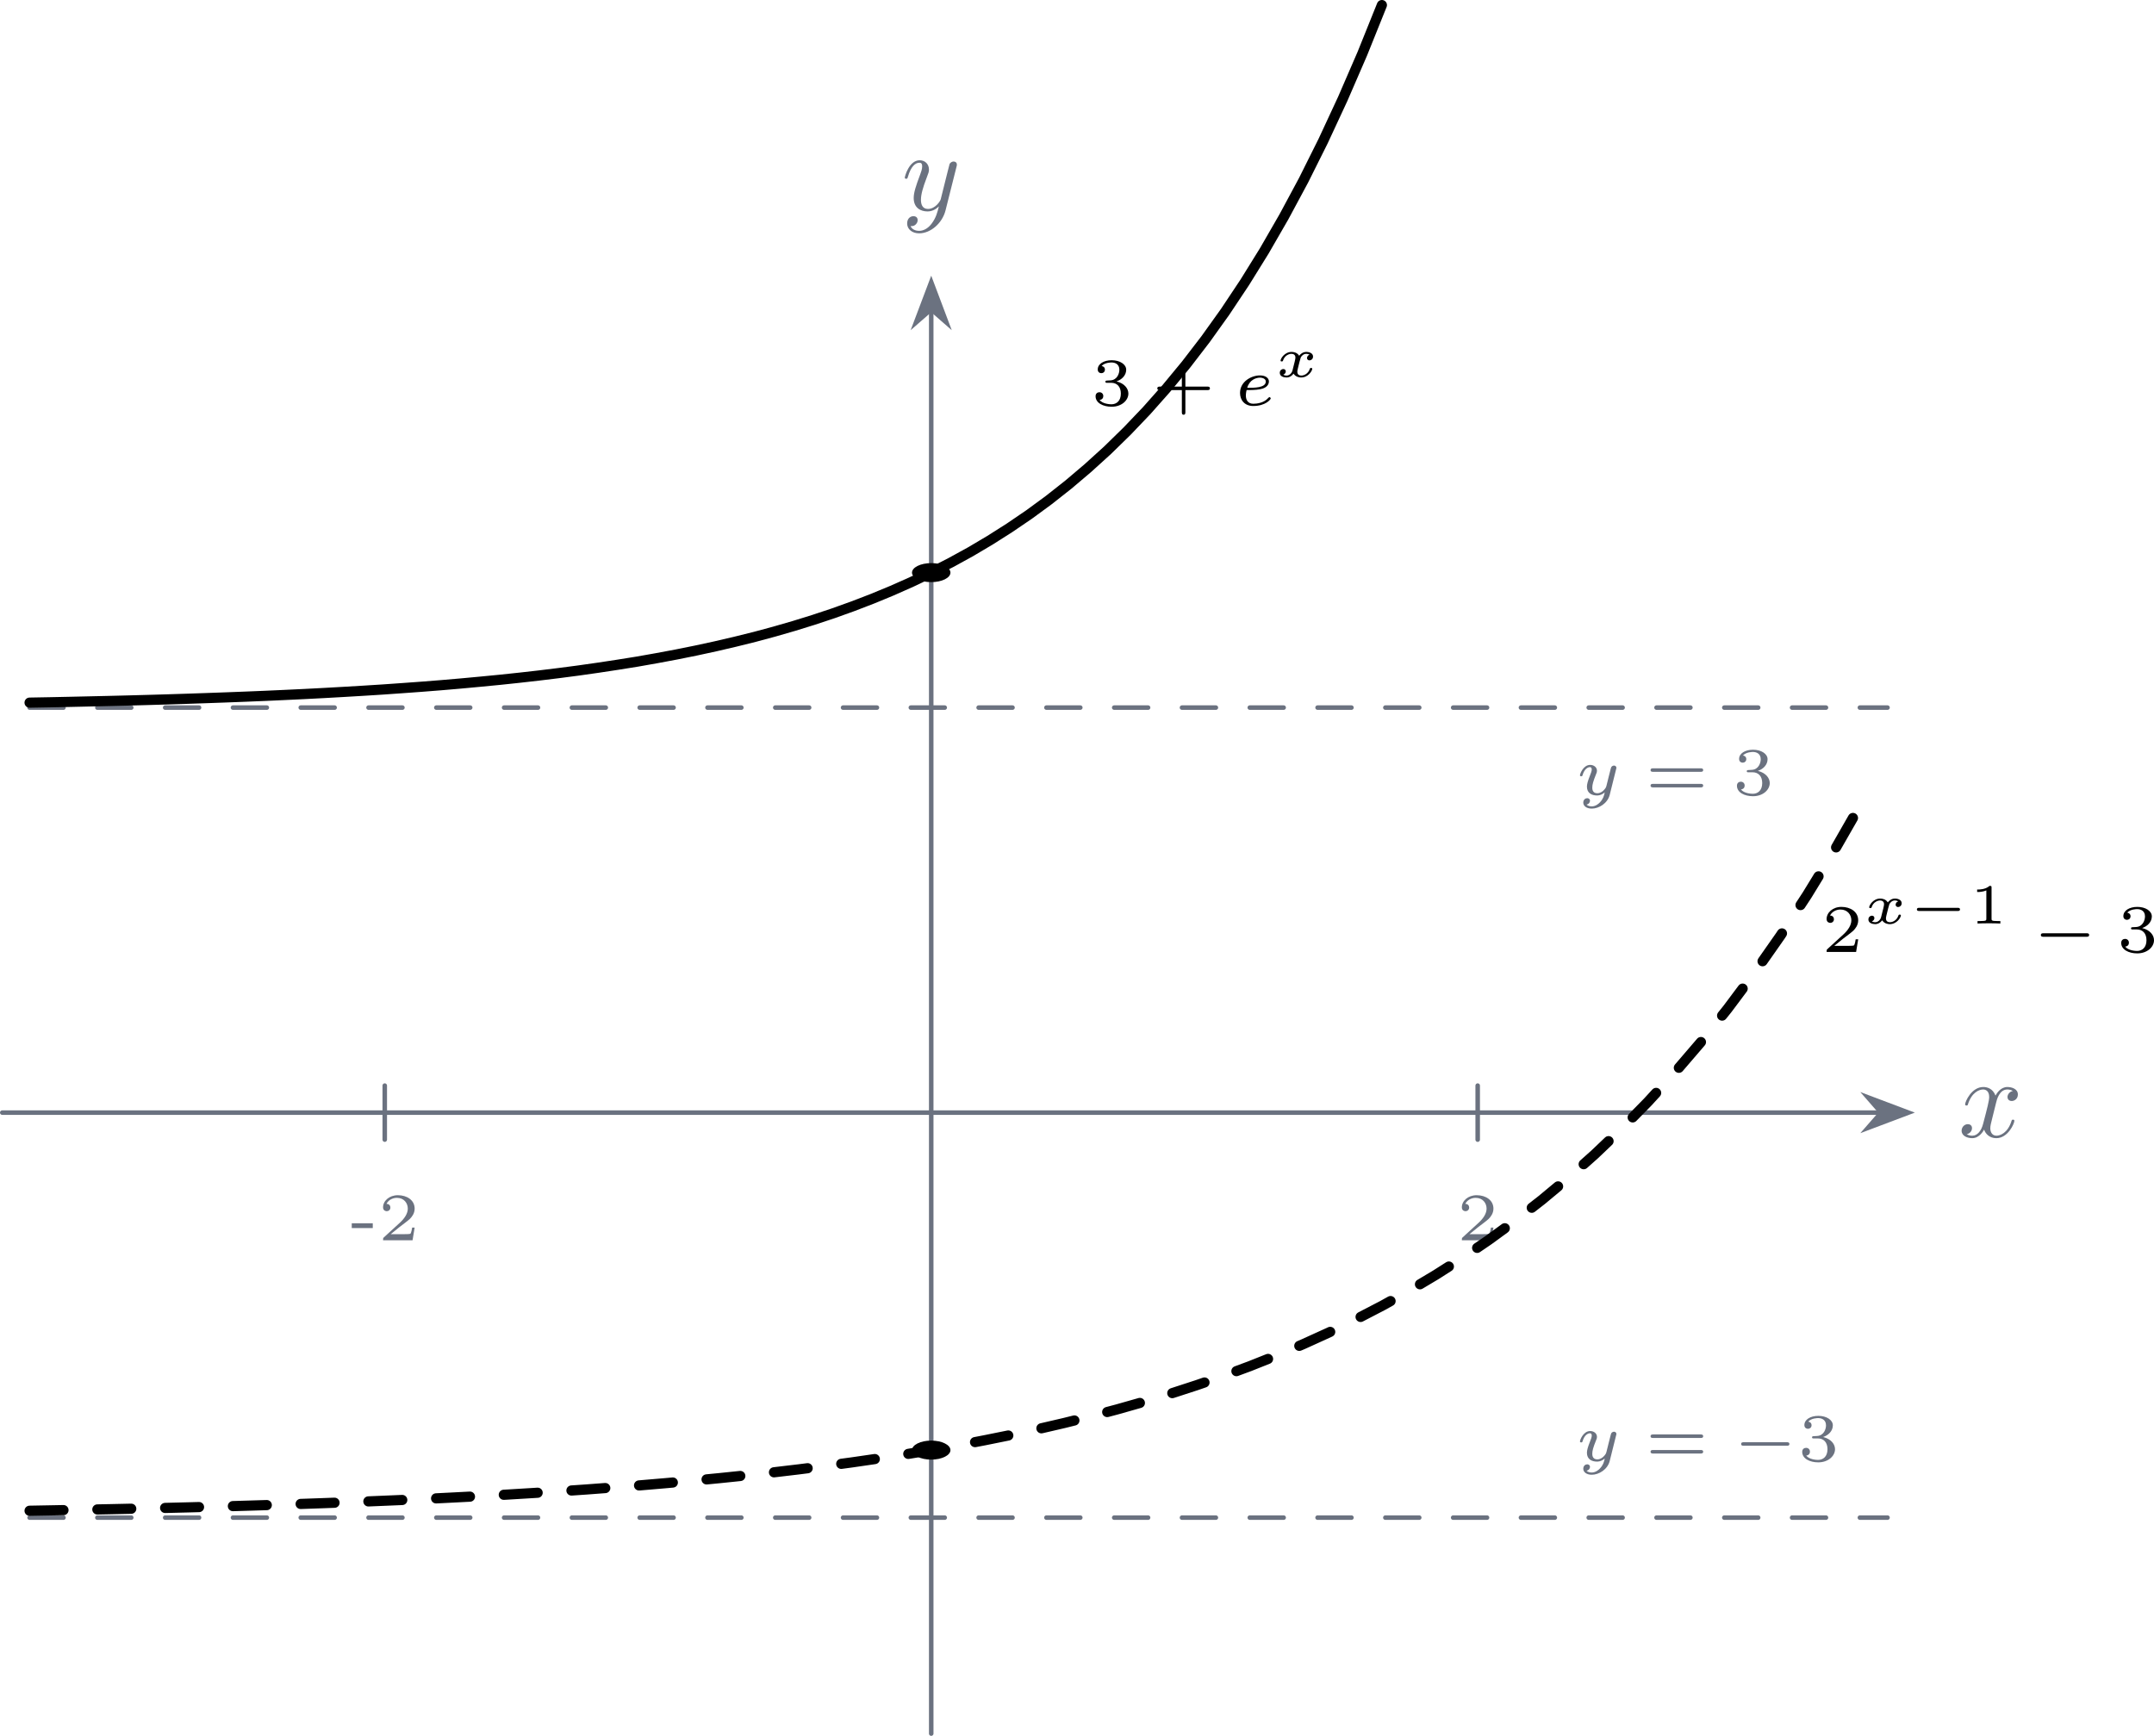
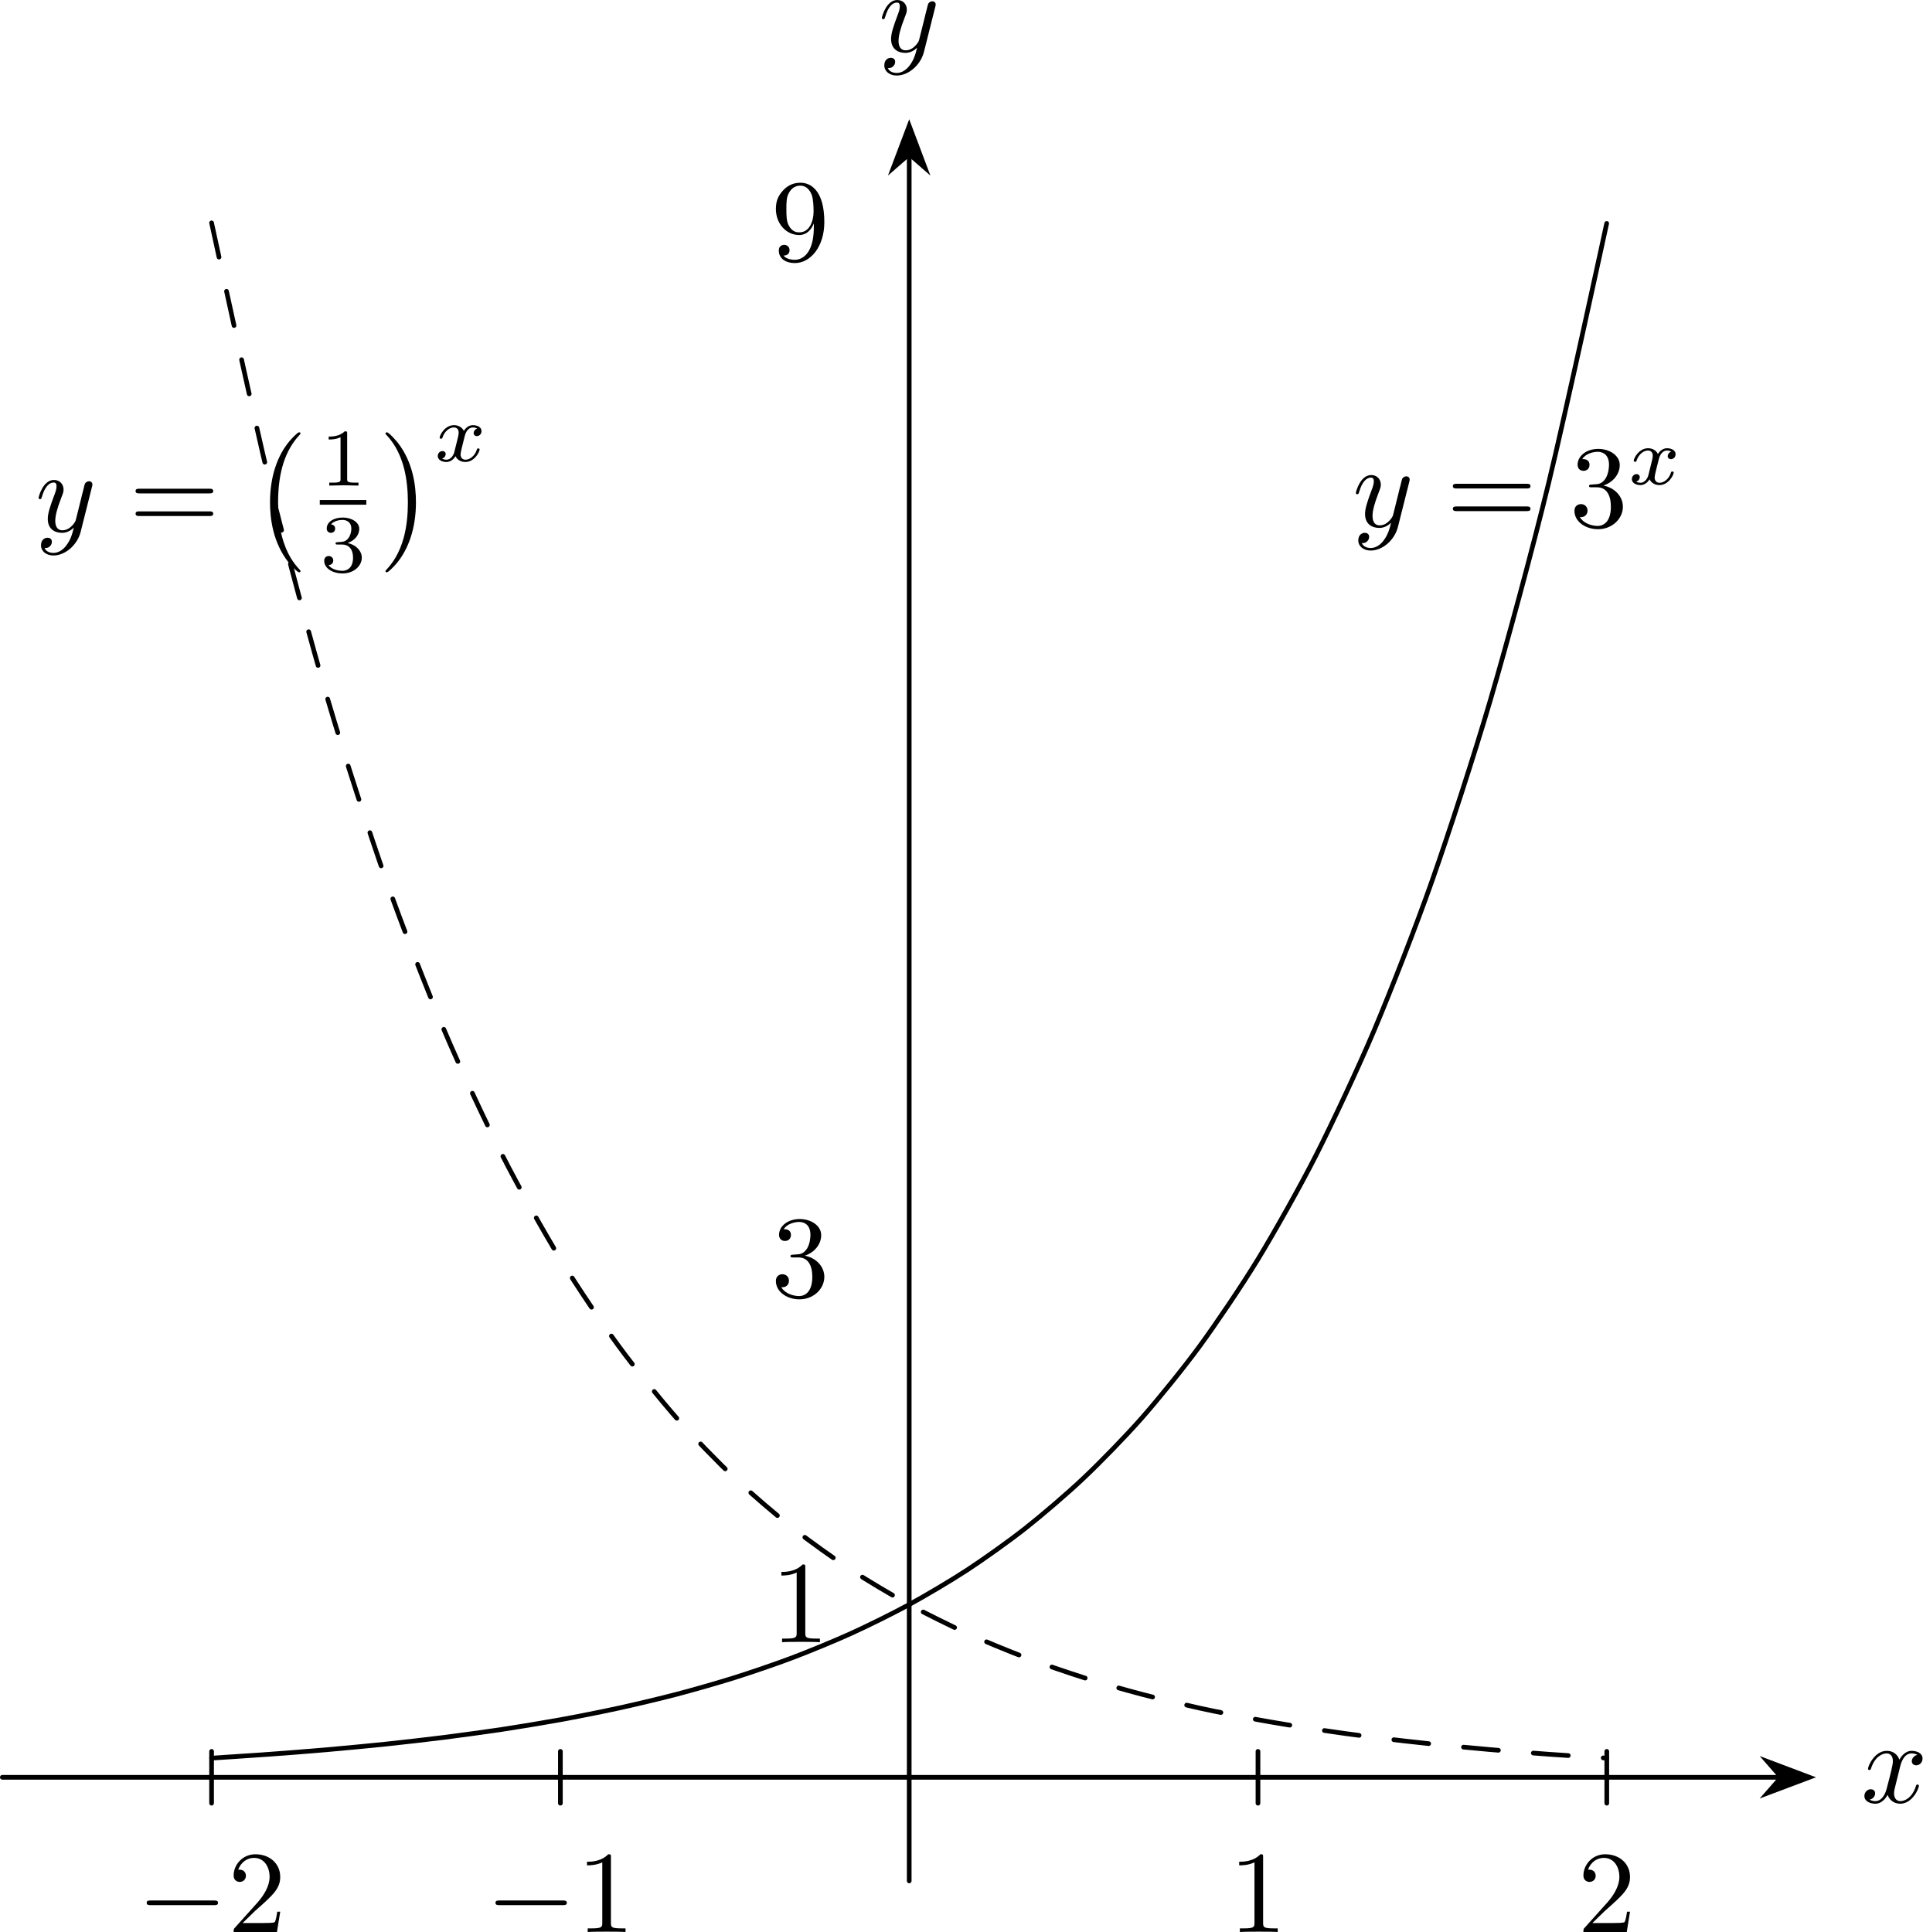
- <svg xmlns="http://www.w3.org/2000/svg" xmlns:xlink="http://www.w3.org/1999/xlink" version="1.1" width="265.934pt" height="214.325pt" viewBox="-0 -.004 265.934 214.325">
+ <svg xmlns="http://www.w3.org/2000/svg" xmlns:xlink="http://www.w3.org/1999/xlink" version="1.1" width="229.681pt" height="230.844pt" viewBox=".886 21.665 229.681 230.844">
  <defs>
-     <path id="g19-49" d="M1.983-3.168C1.983-3.318 1.968-3.318 1.803-3.318C1.45-2.999 .897-2.999 .797-2.999H.712V-2.78H.797C.912-2.78 1.235-2.795 1.524-2.919V-.428C1.524-.274 1.524-.219 .996-.219H.747V0C1.021-.02 1.465-.02 1.753-.02S2.486-.02 2.76 0V-.219H2.511C1.983-.219 1.983-.274 1.983-.428V-3.168Z" />
-     <path id="g13-0" d="M4.384-1.106C4.463-1.106 4.598-1.106 4.598-1.245S4.463-1.385 4.384-1.385H1.011C.932-1.385 .797-1.385 .797-1.245S.932-1.106 1.011-1.106H4.384Z" />
-     <path id="g3-0" d="M4.758-1.339C4.854-1.339 5.003-1.339 5.003-1.494S4.854-1.65 4.758-1.65H.992C.897-1.65 .747-1.65 .747-1.494S.897-1.339 .992-1.339H4.758Z" />
-     <path id="g4-101" d="M1.321-1.345C1.716-1.345 2.17-1.375 2.481-1.476C3.001-1.65 3.025-2.014 3.025-2.104C3.025-2.397 2.738-2.636 2.23-2.636C1.494-2.636 .478-2.11 .478-1.088C.478-.454 .891 .06 1.638 .06C2.75 .06 3.186-.532 3.186-.604C3.186-.658 3.12-.723 3.072-.723C3.043-.723 3.037-.717 2.947-.628C2.588-.221 1.979-.137 1.65-.137C1.166-.137 .992-.484 .992-.867C.992-.915 .998-1.112 1.058-1.345H1.321ZM1.112-1.542C1.309-2.248 1.895-2.439 2.23-2.439C2.511-2.439 2.75-2.313 2.75-2.098C2.75-1.542 1.751-1.542 1.112-1.542Z" />
-     <path id="g4-121" d="M3.563-2.295C3.575-2.337 3.581-2.361 3.581-2.379C3.581-2.451 3.527-2.576 3.365-2.576C3.264-2.576 3.162-2.511 3.12-2.427C3.096-2.385 3.055-2.2 3.025-2.086L2.899-1.59L2.714-.843C2.672-.675 2.648-.58 2.409-.353C2.343-.293 2.152-.137 1.895-.137C1.453-.137 1.453-.526 1.453-.634C1.453-.897 1.524-1.166 1.787-1.823C1.847-1.967 1.865-2.008 1.865-2.116C1.865-2.451 1.566-2.636 1.267-2.636C.658-2.636 .365-1.847 .365-1.716C.365-1.686 .389-1.632 .472-1.632S.574-1.668 .592-1.722C.759-2.301 1.076-2.439 1.243-2.439C1.363-2.439 1.405-2.361 1.405-2.224C1.405-2.098 1.327-1.895 1.261-1.733C1.052-1.207 .98-.933 .98-.717C.98-.149 1.405 .06 1.871 .06C1.955 .06 2.236 .06 2.552-.215C2.475 .114 2.421 .347 2.134 .658C2.026 .777 1.757 1.022 1.399 1.022C1.345 1.022 1.088 1.016 .95 .861C1.213 .813 1.249 .58 1.249 .526C1.249 .365 1.118 .299 1.004 .299C.855 .299 .658 .418 .658 .693C.658 .98 .938 1.219 1.405 1.219C2.038 1.219 2.803 .753 2.989 .006L3.563-2.295Z" />
-     <path id="g16-120" d="M3.093-1.953C2.864-1.883 2.864-1.664 2.864-1.659C2.864-1.574 2.924-1.455 3.088-1.455C3.228-1.455 3.397-1.574 3.397-1.793C3.397-2.087 3.068-2.202 2.804-2.202C2.481-2.202 2.271-1.993 2.172-1.863C2.007-2.147 1.689-2.202 1.509-2.202C.887-2.202 .533-1.614 .533-1.43C.533-1.36 .613-1.36 .638-1.36C.682-1.36 .722-1.365 .742-1.42C.892-1.908 1.3-2.032 1.489-2.032C1.654-2.032 1.843-1.963 1.843-1.699C1.843-1.574 1.753-1.23 1.584-.568C1.509-.284 1.28-.115 1.066-.115C1.031-.115 .887-.115 .767-.194C.991-.274 .991-.463 .991-.483C.991-.628 .882-.692 .772-.692C.648-.692 .463-.593 .463-.354C.463-.05 .802 .055 1.056 .055C1.33 .055 1.554-.105 1.674-.284C1.873 .015 2.192 .055 2.346 .055C2.974 .055 3.328-.538 3.328-.717C3.328-.787 3.243-.787 3.223-.787C3.138-.787 3.128-.757 3.113-.712C2.969-.264 2.585-.115 2.366-.115C2.217-.115 2.012-.169 2.012-.448C2.012-.508 2.012-.543 2.052-.712C2.137-1.061 2.271-1.614 2.311-1.704C2.376-1.833 2.54-2.032 2.795-2.032C2.809-2.032 2.979-2.032 3.093-1.953Z" />
-     <path id="g5-43" d="M2.947-1.339H4.878C4.961-1.339 5.111-1.339 5.111-1.494S4.961-1.65 4.878-1.65H2.947V-3.587C2.947-3.67 2.947-3.82 2.792-3.82S2.636-3.67 2.636-3.587V-1.65H.705C.622-1.65 .472-1.65 .472-1.494S.622-1.339 .705-1.339H2.636V.598C2.636 .681 2.636 .831 2.792 .831S2.947 .681 2.947 .598V-1.339Z" />
-     <path id="g5-45" d="M2.014-1.076V-1.5H.161V-1.076H2.014Z" />
-     <path id="g5-50" d="M3.216-1.118H2.995C2.983-1.034 2.923-.64 2.833-.574C2.792-.538 2.307-.538 2.224-.538H1.106L1.871-1.16C2.074-1.321 2.606-1.704 2.792-1.883C2.971-2.062 3.216-2.367 3.216-2.792C3.216-3.539 2.54-3.975 1.739-3.975C.968-3.975 .43-3.467 .43-2.905C.43-2.6 .687-2.564 .753-2.564C.903-2.564 1.076-2.672 1.076-2.887C1.076-3.019 .998-3.21 .735-3.21C.873-3.515 1.237-3.742 1.65-3.742C2.277-3.742 2.612-3.276 2.612-2.792C2.612-2.367 2.331-1.931 1.913-1.548L.496-.251C.436-.191 .43-.185 .43 0H3.031L3.216-1.118Z" />
-     <path id="g5-51" d="M1.757-1.985C2.266-1.985 2.606-1.644 2.606-1.034C2.606-.377 2.212-.09 1.775-.09C1.614-.09 .998-.126 .729-.472C.962-.496 1.058-.652 1.058-.813C1.058-1.016 .915-1.154 .717-1.154C.556-1.154 .377-1.052 .377-.801C.377-.209 1.034 .126 1.793 .126C2.678 .126 3.27-.442 3.27-1.034C3.27-1.47 2.935-1.931 2.224-2.11C2.696-2.266 3.078-2.648 3.078-3.138C3.078-3.616 2.517-3.975 1.799-3.975C1.1-3.975 .568-3.652 .568-3.162C.568-2.905 .765-2.833 .885-2.833C1.04-2.833 1.201-2.941 1.201-3.15C1.201-3.335 1.07-3.443 .909-3.467C1.19-3.778 1.733-3.778 1.787-3.778C2.092-3.778 2.475-3.634 2.475-3.138C2.475-2.809 2.289-2.236 1.692-2.2C1.584-2.194 1.423-2.182 1.369-2.182C1.309-2.176 1.243-2.17 1.243-2.08C1.243-1.985 1.309-1.985 1.411-1.985H1.757Z" />
-     <path id="g5-61" d="M4.89-2.026C4.973-2.026 5.111-2.026 5.111-2.182S4.949-2.337 4.86-2.337H.723C.634-2.337 .472-2.337 .472-2.182S.61-2.026 .693-2.026H4.89ZM4.86-.652C4.949-.652 5.111-.652 5.111-.807S4.973-.962 4.89-.962H.693C.61-.962 .472-.962 .472-.807S.634-.652 .723-.652H4.86Z" />
+     <path id="g18-49" d="M2.336-4.435C2.336-4.624 2.322-4.631 2.127-4.631C1.681-4.191 1.046-4.184 .76-4.184V-3.933C.928-3.933 1.388-3.933 1.771-4.129V-.572C1.771-.342 1.771-.251 1.074-.251H.809V0C.934-.007 1.792-.028 2.05-.028C2.267-.028 3.145-.007 3.299 0V-.251H3.034C2.336-.251 2.336-.342 2.336-.572V-4.435Z" />
+     <path id="g18-51" d="M1.904-2.329C2.448-2.329 2.838-1.953 2.838-1.206C2.838-.342 2.336-.084 1.932-.084C1.653-.084 1.039-.16 .746-.572C1.074-.586 1.151-.816 1.151-.962C1.151-1.186 .983-1.346 .767-1.346C.572-1.346 .377-1.227 .377-.941C.377-.286 1.102 .139 1.946 .139C2.915 .139 3.585-.509 3.585-1.206C3.585-1.75 3.138-2.294 2.371-2.455C3.103-2.72 3.368-3.243 3.368-3.668C3.368-4.219 2.734-4.631 1.96-4.631S.593-4.254 .593-3.696C.593-3.459 .746-3.327 .955-3.327C1.172-3.327 1.311-3.487 1.311-3.682C1.311-3.884 1.172-4.031 .955-4.045C1.2-4.352 1.681-4.428 1.939-4.428C2.253-4.428 2.692-4.275 2.692-3.668C2.692-3.375 2.594-3.055 2.413-2.838C2.183-2.573 1.988-2.559 1.639-2.538C1.465-2.525 1.451-2.525 1.416-2.518C1.402-2.518 1.346-2.504 1.346-2.427C1.346-2.329 1.409-2.329 1.527-2.329H1.904Z" />
+     <path id="g20-0" d="M4.115 11.447C4.115 11.407 4.095 11.387 4.075 11.357C3.616 10.869 2.939 10.062 2.521 8.438C2.291 7.532 2.202 6.506 2.202 5.579C2.202 2.959 2.829 1.126 4.025-.169C4.115-.259 4.115-.279 4.115-.299C4.115-.399 4.035-.399 3.995-.399C3.846-.399 3.308 .199 3.178 .349C2.162 1.554 1.514 3.347 1.514 5.569C1.514 6.984 1.763 8.986 3.068 10.67C3.168 10.79 3.816 11.547 3.995 11.547C4.035 11.547 4.115 11.547 4.115 11.447Z" />
+     <path id="g20-1" d="M3.039 5.579C3.039 4.164 2.79 2.162 1.484 .478C1.385 .359 .737-.399 .558-.399C.508-.399 .438-.379 .438-.299C.438-.259 .458-.229 .498-.199C.976 .319 1.624 1.126 2.032 2.71C2.262 3.616 2.351 4.643 2.351 5.569C2.351 6.575 2.262 7.592 2.002 8.568C1.624 9.963 1.036 10.76 .528 11.318C.438 11.407 .438 11.427 .438 11.447C.438 11.527 .508 11.547 .558 11.547C.707 11.547 1.255 10.939 1.375 10.8C2.391 9.594 3.039 7.801 3.039 5.579Z" />
+     <path id="g15-120" d="M1.736-.739C1.667-.502 1.437-.126 1.081-.126C1.06-.126 .851-.126 .704-.223C.99-.314 1.011-.565 1.011-.607C1.011-.76 .893-.865 .732-.865C.537-.865 .335-.697 .335-.439C.335-.091 .725 .07 1.067 .07C1.388 .07 1.674-.133 1.848-.425C2.015-.056 2.399 .07 2.678 .07C3.48 .07 3.905-.802 3.905-.997C3.905-1.088 3.815-1.088 3.794-1.088C3.696-1.088 3.689-1.053 3.661-.969C3.515-.488 3.096-.126 2.706-.126C2.427-.126 2.28-.314 2.28-.579C2.28-.76 2.448-1.395 2.643-2.169C2.783-2.706 3.096-2.88 3.327-2.88C3.34-2.88 3.557-2.88 3.703-2.783C3.48-2.72 3.396-2.525 3.396-2.399C3.396-2.246 3.515-2.141 3.675-2.141S4.066-2.273 4.066-2.566C4.066-2.957 3.619-3.075 3.34-3.075C2.992-3.075 2.713-2.845 2.559-2.58C2.434-2.866 2.113-3.075 1.723-3.075C.941-3.075 .495-2.218 .495-2.008C.495-1.918 .593-1.918 .614-1.918C.704-1.918 .711-1.946 .746-2.036C.921-2.58 1.36-2.88 1.702-2.88C1.932-2.88 2.12-2.755 2.12-2.42C2.12-2.28 2.036-1.932 1.974-1.695L1.736-.739Z" />
+     <use id="g17-49" xlink:href="#g10-49" transform="scale(.913242)" />
+     <use id="g17-50" xlink:href="#g10-50" transform="scale(.913242)" />
+     <use id="g17-51" xlink:href="#g10-51" transform="scale(.913242)" />
+     <use id="g17-57" xlink:href="#g10-57" transform="scale(.913242)" />
+     <use id="g17-61" xlink:href="#g10-61" transform="scale(.913242)" />
+     <path id="g10-49" d="M3.207-6.982C3.207-7.244 3.207-7.265 2.956-7.265C2.28-6.567 1.32-6.567 .971-6.567V-6.229C1.189-6.229 1.833-6.229 2.4-6.513V-.862C2.4-.469 2.367-.338 1.385-.338H1.036V0C1.418-.033 2.367-.033 2.804-.033S4.189-.033 4.571 0V-.338H4.222C3.24-.338 3.207-.458 3.207-.862V-6.982Z" />
+     <path id="g10-50" d="M1.385-.84L2.542-1.964C4.244-3.469 4.898-4.058 4.898-5.149C4.898-6.393 3.916-7.265 2.585-7.265C1.353-7.265 .545-6.262 .545-5.291C.545-4.68 1.091-4.68 1.124-4.68C1.309-4.68 1.691-4.811 1.691-5.258C1.691-5.542 1.495-5.825 1.113-5.825C1.025-5.825 1.004-5.825 .971-5.815C1.222-6.524 1.811-6.927 2.444-6.927C3.436-6.927 3.905-6.044 3.905-5.149C3.905-4.276 3.36-3.415 2.76-2.738L.665-.404C.545-.284 .545-.262 .545 0H4.593L4.898-1.898H4.625C4.571-1.571 4.495-1.091 4.385-.927C4.309-.84 3.589-.84 3.349-.84H1.385Z" />
+     <path id="g10-51" d="M3.164-3.84C4.058-4.135 4.691-4.898 4.691-5.76C4.691-6.655 3.731-7.265 2.684-7.265C1.582-7.265 .753-6.611 .753-5.782C.753-5.422 .993-5.215 1.309-5.215C1.647-5.215 1.865-5.455 1.865-5.771C1.865-6.316 1.353-6.316 1.189-6.316C1.527-6.851 2.247-6.993 2.64-6.993C3.087-6.993 3.687-6.753 3.687-5.771C3.687-5.64 3.665-5.007 3.382-4.527C3.055-4.004 2.684-3.971 2.411-3.96C2.324-3.949 2.062-3.927 1.985-3.927C1.898-3.916 1.822-3.905 1.822-3.796C1.822-3.676 1.898-3.676 2.084-3.676H2.564C3.458-3.676 3.862-2.935 3.862-1.865C3.862-.382 3.109-.065 2.629-.065C2.16-.065 1.342-.251 .96-.895C1.342-.84 1.68-1.08 1.68-1.495C1.68-1.887 1.385-2.105 1.069-2.105C.807-2.105 .458-1.953 .458-1.473C.458-.48 1.473 .24 2.662 .24C3.993 .24 4.985-.753 4.985-1.865C4.985-2.76 4.298-3.611 3.164-3.84Z" />
+     <path id="g10-57" d="M4.004-3.469V-3.12C4.004-.567 2.869-.065 2.236-.065C2.051-.065 1.462-.087 1.167-.458C1.647-.458 1.735-.775 1.735-.96C1.735-1.298 1.473-1.462 1.233-1.462C1.058-1.462 .731-1.364 .731-.938C.731-.207 1.32 .24 2.247 .24C3.655 .24 4.985-1.244 4.985-3.589C4.985-6.524 3.731-7.265 2.76-7.265C2.16-7.265 1.625-7.069 1.156-6.578C.709-6.087 .458-5.629 .458-4.811C.458-3.447 1.418-2.378 2.64-2.378C3.305-2.378 3.753-2.836 4.004-3.469ZM2.651-2.629C2.476-2.629 1.975-2.629 1.636-3.316C1.44-3.72 1.44-4.265 1.44-4.8C1.44-5.389 1.44-5.902 1.669-6.305C1.964-6.851 2.378-6.993 2.76-6.993C3.262-6.993 3.622-6.622 3.807-6.131C3.938-5.782 3.982-5.095 3.982-4.593C3.982-3.687 3.611-2.629 2.651-2.629Z" />
+     <path id="g10-61" d="M7.495-3.567C7.658-3.567 7.865-3.567 7.865-3.785S7.658-4.004 7.505-4.004H.971C.818-4.004 .611-4.004 .611-3.785S.818-3.567 .982-3.567H7.495ZM7.505-1.451C7.658-1.451 7.865-1.451 7.865-1.669S7.658-1.887 7.495-1.887H.982C.818-1.887 .611-1.887 .611-1.669S.818-1.451 .971-1.451H7.505Z" />
+     <path id="g11-0" d="M6.565-2.291C6.735-2.291 6.914-2.291 6.914-2.491S6.735-2.69 6.565-2.69H1.176C1.006-2.69 .827-2.69 .827-2.491S1.006-2.291 1.176-2.291H6.565Z" />
    <path id="g14-120" d="M3.328-3.009C3.387-3.268 3.616-4.184 4.314-4.184C4.364-4.184 4.603-4.184 4.812-4.055C4.533-4.005 4.334-3.756 4.334-3.517C4.334-3.357 4.443-3.168 4.712-3.168C4.932-3.168 5.25-3.347 5.25-3.746C5.25-4.264 4.663-4.403 4.324-4.403C3.746-4.403 3.397-3.875 3.278-3.646C3.029-4.304 2.491-4.403 2.202-4.403C1.166-4.403 .598-3.118 .598-2.869C.598-2.77 .697-2.77 .717-2.77C.797-2.77 .827-2.79 .847-2.879C1.186-3.935 1.843-4.184 2.182-4.184C2.371-4.184 2.72-4.095 2.72-3.517C2.72-3.208 2.55-2.54 2.182-1.146C2.022-.528 1.674-.11 1.235-.11C1.176-.11 .946-.11 .737-.239C.986-.289 1.205-.498 1.205-.777C1.205-1.046 .986-1.126 .837-1.126C.538-1.126 .289-.867 .289-.548C.289-.09 .787 .11 1.225 .11C1.883 .11 2.242-.588 2.271-.648C2.391-.279 2.75 .11 3.347 .11C4.374 .11 4.941-1.176 4.941-1.425C4.941-1.524 4.852-1.524 4.822-1.524C4.732-1.524 4.712-1.484 4.692-1.415C4.364-.349 3.686-.11 3.367-.11C2.979-.11 2.819-.428 2.819-.767C2.819-.986 2.879-1.205 2.989-1.644L3.328-3.009Z" />
    <path id="g14-121" d="M4.842-3.796C4.882-3.935 4.882-3.955 4.882-4.025C4.882-4.204 4.742-4.294 4.593-4.294C4.493-4.294 4.334-4.234 4.244-4.085C4.224-4.035 4.144-3.726 4.105-3.547C4.035-3.288 3.965-3.019 3.905-2.75L3.457-.956C3.417-.807 2.989-.11 2.331-.11C1.823-.11 1.714-.548 1.714-.917C1.714-1.375 1.883-1.993 2.222-2.869C2.381-3.278 2.421-3.387 2.421-3.587C2.421-4.035 2.102-4.403 1.604-4.403C.658-4.403 .289-2.959 .289-2.869C.289-2.77 .389-2.77 .408-2.77C.508-2.77 .518-2.79 .568-2.949C.837-3.885 1.235-4.184 1.574-4.184C1.654-4.184 1.823-4.184 1.823-3.866C1.823-3.616 1.724-3.357 1.654-3.168C1.255-2.112 1.076-1.544 1.076-1.076C1.076-.189 1.704 .11 2.291 .11C2.68 .11 3.019-.06 3.298-.339C3.168 .179 3.049 .667 2.65 1.196C2.391 1.534 2.012 1.823 1.554 1.823C1.415 1.823 .966 1.793 .797 1.405C.956 1.405 1.086 1.405 1.225 1.285C1.325 1.196 1.425 1.066 1.425 .877C1.425 .568 1.156 .528 1.056 .528C.827 .528 .498 .687 .498 1.176C.498 1.674 .936 2.042 1.554 2.042C2.58 2.042 3.606 1.136 3.885 .01L4.842-3.796Z" />
  </defs>
  <g id="page1" transform="matrix(1.4 0 0 1.4 0 0)">
-     <path d="M.199 98.121H165.801" stroke="#6b7280" fill="none" stroke-width=".399" stroke-linecap="round" stroke-linejoin="round" />
-     <path d="M168.297 98.121L164.723 96.773L165.899 98.121L164.723 99.469Z" fill="#6b7280" />
-     <path d="M168.297 98.121L164.723 96.773L165.899 98.121L164.723 99.469Z" stroke="#6b7280" fill="none" stroke-width=".399" stroke-miterlimit="10" stroke-linecap="round" />
-     <g fill="#6b7280" transform="matrix(1 0 0 1 90.5771 2.1449)">
-       <use x="82.121" y="98.121" xlink:href="#g14-120" />
+     <path d="M.832 167.16H152.539" stroke="#000" fill="none" stroke-width=".399" stroke-linecap="round" stroke-linejoin="round" />
+     <path d="M155.035 167.16L151.464 165.812L152.64 167.16L151.464 168.504Z" />
+     <path d="M155.035 167.16L151.464 165.812L152.64 167.16L151.464 168.504Z" stroke="#000" fill="none" stroke-width=".399" stroke-miterlimit="10" stroke-linecap="round" />
+     <g transform="matrix(1 0 0 1 81.2227 2.145)">
+       <use x="78.217" y="167.16" xlink:href="#g14-120" />
    </g>
-     <path d="M82.121 152.887V27.371" stroke="#6b7280" fill="none" stroke-width=".399" stroke-miterlimit="10" stroke-linecap="round" stroke-linejoin="round" />
-     <path d="M82.121 24.875L80.773 28.445L82.121 27.27L83.465 28.445Z" fill="#6b7280" />
-     <path d="M82.121 24.875L80.773 28.445L82.121 27.27L83.465 28.445Z" stroke="#6b7280" fill="none" stroke-width=".399" stroke-miterlimit="10" stroke-linecap="round" />
-     <g fill="#6b7280" transform="matrix(1 0 0 1 -2.621 -79.5872)">
-       <use x="82.121" y="98.121" xlink:href="#g14-121" />
+     <path d="M78.219 176.004V28.715" stroke="#000" fill="none" stroke-width=".399" stroke-miterlimit="10" stroke-linecap="round" stroke-linejoin="round" />
+     <path d="M78.219 26.219L76.871 29.789L78.219 28.617L79.562 29.789Z" />
+     <path d="M78.219 26.219L76.871 29.789L78.219 28.617L79.562 29.789Z" stroke="#000" fill="none" stroke-width=".399" stroke-miterlimit="10" stroke-linecap="round" />
+     <g transform="matrix(1 0 0 1 -2.621 -147.281)">
+       <use x="78.217" y="167.16" xlink:href="#g14-121" />
    </g>
-     <path d="M33.93 100.504V95.738" stroke="#6b7280" fill="none" stroke-width=".399" stroke-miterlimit="10" stroke-linecap="round" stroke-linejoin="round" />
-     <g fill="#6b7280" transform="matrix(1 0 0 1 -51.2617 11.2589)">
-       <use x="82.121" y="98.121" xlink:href="#g5-45" />
-       <use x="84.612" y="98.121" xlink:href="#g5-50" />
+     <path d="M18.688 169.371V164.949" stroke="#000" fill="none" stroke-width=".399" stroke-miterlimit="10" stroke-linecap="round" stroke-linejoin="round" />
+     <g transform="matrix(1 0 0 1 -65.8936 13.204)">
+       <use x="78.217" y="167.16" xlink:href="#g11-0" />
+       <use x="85.966" y="167.16" xlink:href="#g17-50" />
    </g>
-     <path d="M130.312 100.504V95.738" stroke="#6b7280" fill="none" stroke-width=".399" stroke-miterlimit="10" stroke-linecap="round" stroke-linejoin="round" />
-     <g fill="#6b7280" transform="matrix(1 0 0 1 46.3631 11.2589)">
-       <use x="82.121" y="98.121" xlink:href="#g5-50" />
+     <path d="M48.453 169.371V164.949" stroke="#000" fill="none" stroke-width=".399" stroke-miterlimit="10" stroke-linecap="round" stroke-linejoin="round" />
+     <g transform="matrix(1 0 0 1 -36.1293 13.204)">
+       <use x="78.217" y="167.16" xlink:href="#g11-0" />
+       <use x="85.966" y="167.16" xlink:href="#g17-49" />
    </g>
-     <path d="M2.609 133.84H166.453" stroke="#6b7280" fill="none" stroke-width=".399" stroke-miterlimit="10" stroke-linecap="round" stroke-linejoin="round" stroke-dasharray="2.989 2.989" />
-     <g fill="#6b7280" transform="matrix(1 0 0 1 56.8441 30.7189)">
-       <use x="82.121" y="98.121" xlink:href="#g4-121" />
-       <use x="88.241" y="98.121" xlink:href="#g5-61" />
-       <use x="95.953" y="98.121" xlink:href="#g3-0" />
-       <use x="101.709" y="98.121" xlink:href="#g5-51" />
+     <path d="M107.981 169.371V164.949" stroke="#000" fill="none" stroke-width=".399" stroke-miterlimit="10" stroke-linecap="round" stroke-linejoin="round" />
+     <g transform="matrix(1 0 0 1 27.2737 13.204)">
+       <use x="78.217" y="167.16" xlink:href="#g17-49" />
    </g>
-     <path d="M2.609 62.402H166.453" stroke="#6b7280" fill="none" stroke-width=".399" stroke-miterlimit="10" stroke-linecap="round" stroke-linejoin="round" stroke-dasharray="2.989 2.989" />
-     <g fill="#6b7280" transform="matrix(1 0 0 1 56.8441 -28.0293)">
-       <use x="82.121" y="98.121" xlink:href="#g4-121" />
-       <use x="88.241" y="98.121" xlink:href="#g5-61" />
-       <use x="95.953" y="98.121" xlink:href="#g5-51" />
+     <path d="M137.746 169.371V164.949" stroke="#000" fill="none" stroke-width=".399" stroke-miterlimit="10" stroke-linecap="round" stroke-linejoin="round" />
+     <g transform="matrix(1 0 0 1 57.0377 13.204)">
+       <use x="78.217" y="167.16" xlink:href="#g17-50" />
    </g>
-     <path d="M2.609 61.965L4.336 61.934L6.062 61.898L7.793 61.859L9.52 61.82L11.25 61.777L12.977 61.73L14.707 61.68L16.434 61.625L18.164 61.566L19.891 61.504L21.621 61.438L23.348 61.367L25.078 61.289L26.805 61.207L28.531 61.117L30.262 61.02L31.988 60.918L33.719 60.809L35.445 60.688L37.176 60.562L38.902 60.426L40.633 60.277L42.359 60.117L44.09 59.949L45.816 59.766L47.547 59.57L49.273 59.359L51 59.133L52.73 58.887L54.457 58.625L56.188 58.348L57.914 58.043L59.645 57.719L61.371 57.371L63.102 56.996L64.828 56.594L66.559 56.164L68.285 55.699L70.016 55.199L71.742 54.664L73.469 54.09L75.199 53.469L76.926 52.805L78.656 52.09L80.383 51.324L82.113 50.5L83.84 49.617L85.57 48.668L87.297 47.645L89.027 46.547L90.754 45.371L92.484 44.102L94.211 42.742L95.938 41.277L97.668 39.707L99.394 38.02L101.125 36.207L102.852 34.258L104.582 32.164L106.309 29.918L108.039 27.5L109.766 24.906L111.496 22.117L113.223 19.121L114.953 15.902L116.68 12.441L118.406 8.727L120.137 4.734L121.863 .445" stroke="#000" fill="none" stroke-width=".897" stroke-miterlimit="10" stroke-linecap="round" stroke-linejoin="round" />
-     <g transform="matrix(1 0 0 1 14.1164 -62.3787)">
-       <use x="82.121" y="98.121" xlink:href="#g5-51" />
-       <use x="87.471" y="98.121" xlink:href="#g5-43" />
-       <use x="94.759" y="98.121" xlink:href="#g4-101" />
-       <use x="98.279" y="95.613" xlink:href="#g16-120" />
+     <g transform="matrix(1 0 0 1 -11.7932 -129.4539)">
+       <use x="78.217" y="167.16" xlink:href="#g17-57" />
    </g>
-     <path d="M2.609 133.234L4.945 133.191L7.285 133.144L9.625 133.098L11.965 133.047L14.305 132.992L16.645 132.934L18.984 132.871L21.324 132.801L23.664 132.731L26 132.652L28.34 132.57L30.68 132.484L33.02 132.387L35.359 132.289L37.699 132.18L40.039 132.062L42.379 131.941L44.719 131.809L47.055 131.668L49.395 131.516L51.734 131.356L54.074 131.18L56.414 130.996L58.754 130.797L61.094 130.586L63.434 130.359L65.773 130.117L68.109 129.859L70.449 129.582L72.789 129.285L75.129 128.969L77.469 128.629L79.809 128.266L82.148 127.879L84.488 127.465L86.828 127.019L89.164 126.547L91.504 126.039L93.844 125.496L96.184 124.914L98.523 124.293L100.863 123.629L103.203 122.918L105.543 122.156L107.883 121.348L110.223 120.481L112.559 119.551L114.898 118.555L117.238 117.492L119.578 116.352L121.918 115.137L124.258 113.836L126.598 112.441L128.938 110.953L131.277 109.359L133.613 107.656L135.953 105.832L138.293 103.887L140.633 101.801L142.973 99.57L145.312 97.184L147.652 94.633L149.992 91.906L152.332 88.984L154.668 85.863L157.008 82.523L159.348 78.953L161.688 75.133L164.027 71.047" stroke="#000" fill="none" stroke-width=".897" stroke-miterlimit="10" stroke-linecap="round" stroke-linejoin="round" stroke-dasharray="2.989 2.989" />
-     <g transform="matrix(1 0 0 1 78.5301 -14.1682)">
-       <use x="82.121" y="98.121" xlink:href="#g5-50" />
-       <use x="85.774" y="95.613" xlink:href="#g16-120" />
-       <use x="89.717" y="95.613" xlink:href="#g13-0" />
-       <use x="95.114" y="95.613" xlink:href="#g19-49" />
-       <use x="100.699" y="98.121" xlink:href="#g3-0" />
-       <use x="108.153" y="98.121" xlink:href="#g5-51" />
+     <g transform="matrix(1 0 0 1 -11.7932 -41.011)">
+       <use x="78.217" y="167.16" xlink:href="#g17-51" />
    </g>
-     <path d="M83.816 50.5C83.816 50.035 83.055 49.66 82.121 49.66C81.184 49.66 80.426 50.035 80.426 50.5C80.426 50.961 81.184 51.336 82.121 51.336C83.055 51.336 83.816 50.961 83.816 50.5Z" />
-     <path d="M83.816 127.887C83.816 127.422 83.055 127.047 82.121 127.047C81.184 127.047 80.426 127.422 80.426 127.887C80.426 128.348 81.184 128.723 82.121 128.723C83.055 128.723 83.816 128.348 83.816 127.887Z" />
+     <g transform="matrix(1 0 0 1 -11.7932 -11.53)">
+       <use x="78.217" y="167.16" xlink:href="#g17-49" />
+     </g>
+     <path d="M18.688 165.523C18.688 165.523 22.273 165.293 23.648 165.191C25.027 165.094 27.234 164.918 28.609 164.797C29.984 164.676 32.195 164.469 33.57 164.324C34.945 164.18 37.152 163.926 38.531 163.754C39.906 163.578 42.113 163.277 43.492 163.07C44.867 162.859 47.074 162.496 48.453 162.246C49.828 161.996 52.035 161.559 53.41 161.258C54.789 160.957 56.996 160.434 58.371 160.074C59.75 159.711 61.957 159.082 63.332 158.648C64.707 158.215 66.918 157.461 68.293 156.938C69.668 156.414 71.875 155.512 73.254 154.883C74.629 154.258 76.836 153.172 78.215 152.418C79.59 151.668 81.797 150.363 83.176 149.461C84.551 148.559 86.758 146.992 88.133 145.906C89.512 144.82 91.719 142.938 93.094 141.633C94.473 140.332 96.68 138.07 98.055 136.508C99.434 134.941 101.641 132.227 103.016 130.348C104.391 128.465 106.598 125.211 107.977 122.949C109.352 120.691 111.559 116.781 112.938 114.066C114.312 111.356 116.519 106.66 117.898 103.402C119.273 100.144 121.481 94.504 122.856 90.59C124.234 86.68 126.441 79.906 127.816 75.207C129.195 70.508 131.402 62.375 132.777 56.73C134.156 51.09 137.738 34.543 137.738 34.543" stroke="#000" fill="none" stroke-width=".399" stroke-miterlimit="10" stroke-linecap="round" stroke-linejoin="round" />
+     <path d="M18.688 34.496C18.688 34.496 22.273 51.055 23.648 56.703C25.027 62.348 27.234 70.484 28.609 75.184S32.195 86.656 33.57 90.57S37.152 100.125 38.531 103.383C39.906 106.644 42.113 111.34 43.492 114.055C44.867 116.766 47.074 120.68 48.453 122.938C49.828 125.199 52.035 128.457 53.41 130.336C54.789 132.219 56.996 134.934 58.371 136.5C59.75 138.066 61.957 140.324 63.332 141.629S66.918 144.812 68.293 145.898C69.668 146.984 71.875 148.551 73.254 149.457C74.629 150.359 76.836 151.664 78.215 152.418C79.59 153.172 81.797 154.254 83.176 154.883C84.551 155.508 86.758 156.414 88.133 156.934C89.512 157.457 91.719 158.211 93.094 158.648C94.473 159.082 96.68 159.711 98.055 160.07C99.434 160.434 101.641 160.953 103.016 161.258C104.391 161.559 106.598 161.992 107.977 162.246C109.352 162.496 111.559 162.859 112.938 163.066C114.312 163.277 116.519 163.578 117.898 163.754C119.273 163.926 121.481 164.176 122.856 164.32C124.234 164.469 126.441 164.676 127.816 164.797C129.195 164.918 131.402 165.094 132.777 165.191C134.156 165.293 137.738 165.523 137.738 165.523" stroke="#000" fill="none" stroke-width=".399" stroke-miterlimit="10" stroke-linecap="round" stroke-linejoin="round" stroke-dasharray="2.989 2.989" />
+     <g transform="matrix(1 0 0 1 37.8257 -106.7389)">
+       <use x="78.217" y="167.16" xlink:href="#g14-121" />
+       <use x="86.227" y="167.16" xlink:href="#g17-61" />
+       <use x="96.743" y="167.16" xlink:href="#g17-51" />
+       <use x="101.724" y="163.544" xlink:href="#g15-120" />
+     </g>
+     <g transform="matrix(1 0 0 1 -74.58223 -106.3188)">
+       <use x="78.217" y="167.16" xlink:href="#g14-121" />
+       <use x="86.227" y="167.16" xlink:href="#g17-61" />
+       <use x="96.743" y="159.09" xlink:href="#g20-0" />
+       <use x="102.504" y="163.237" xlink:href="#g18-49" />
+     </g>
+     <rect x="102.504" y="164.47" height=".398" width="3.971" transform="matrix(1 0 0 1 -74.58223 -106.3188)" />
+     <g transform="matrix(1 0 0 1 -74.58223 -106.3188)">
+       <use x="102.504" y="170.595" xlink:href="#g18-51" />
+       <use x="107.671" y="159.09" xlink:href="#g20-1" />
+       <use x="112.237" y="161.154" xlink:href="#g15-120" />
+     </g>
  </g>
</svg>
